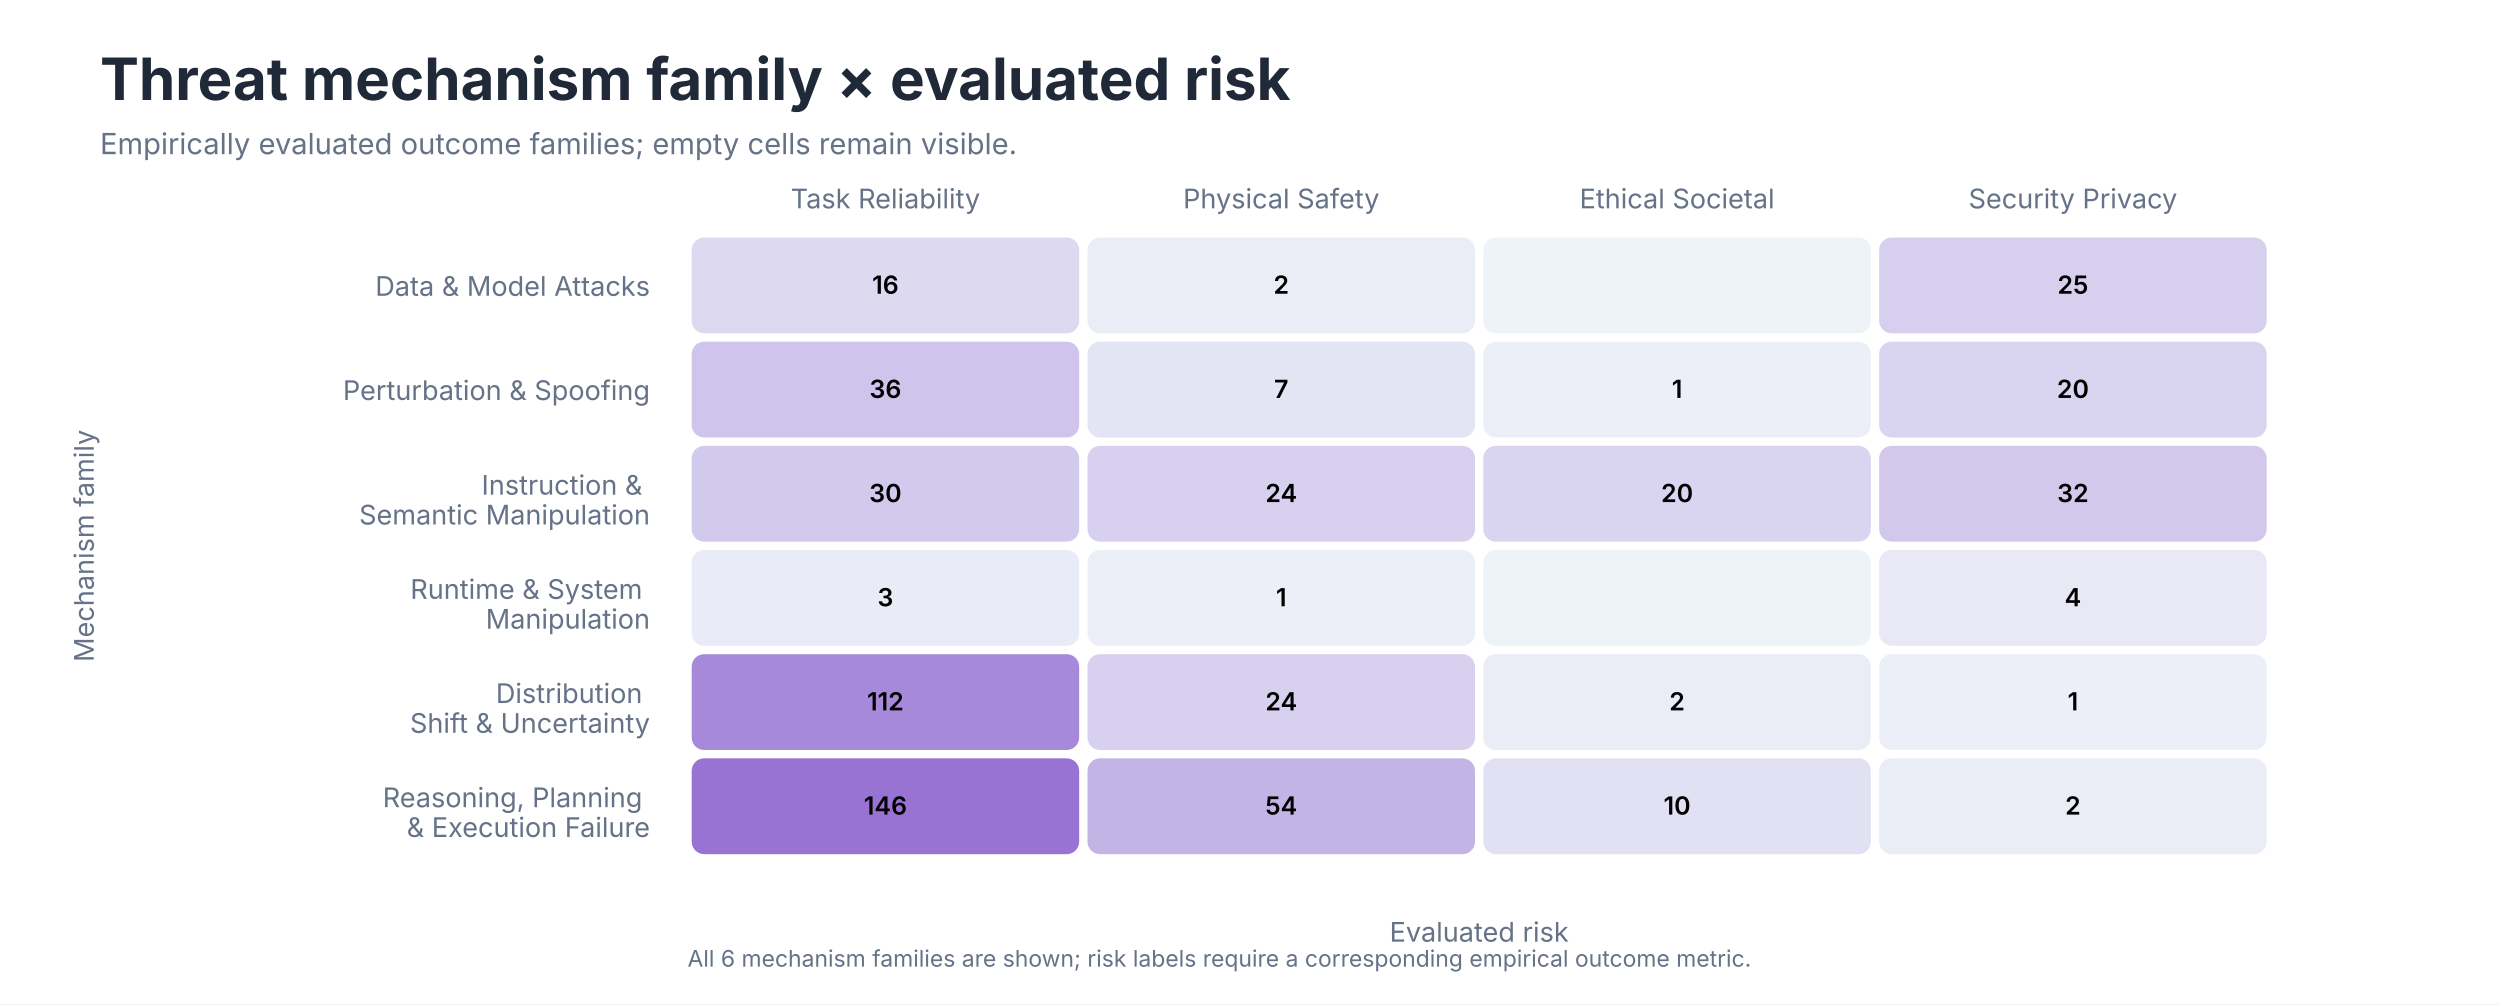
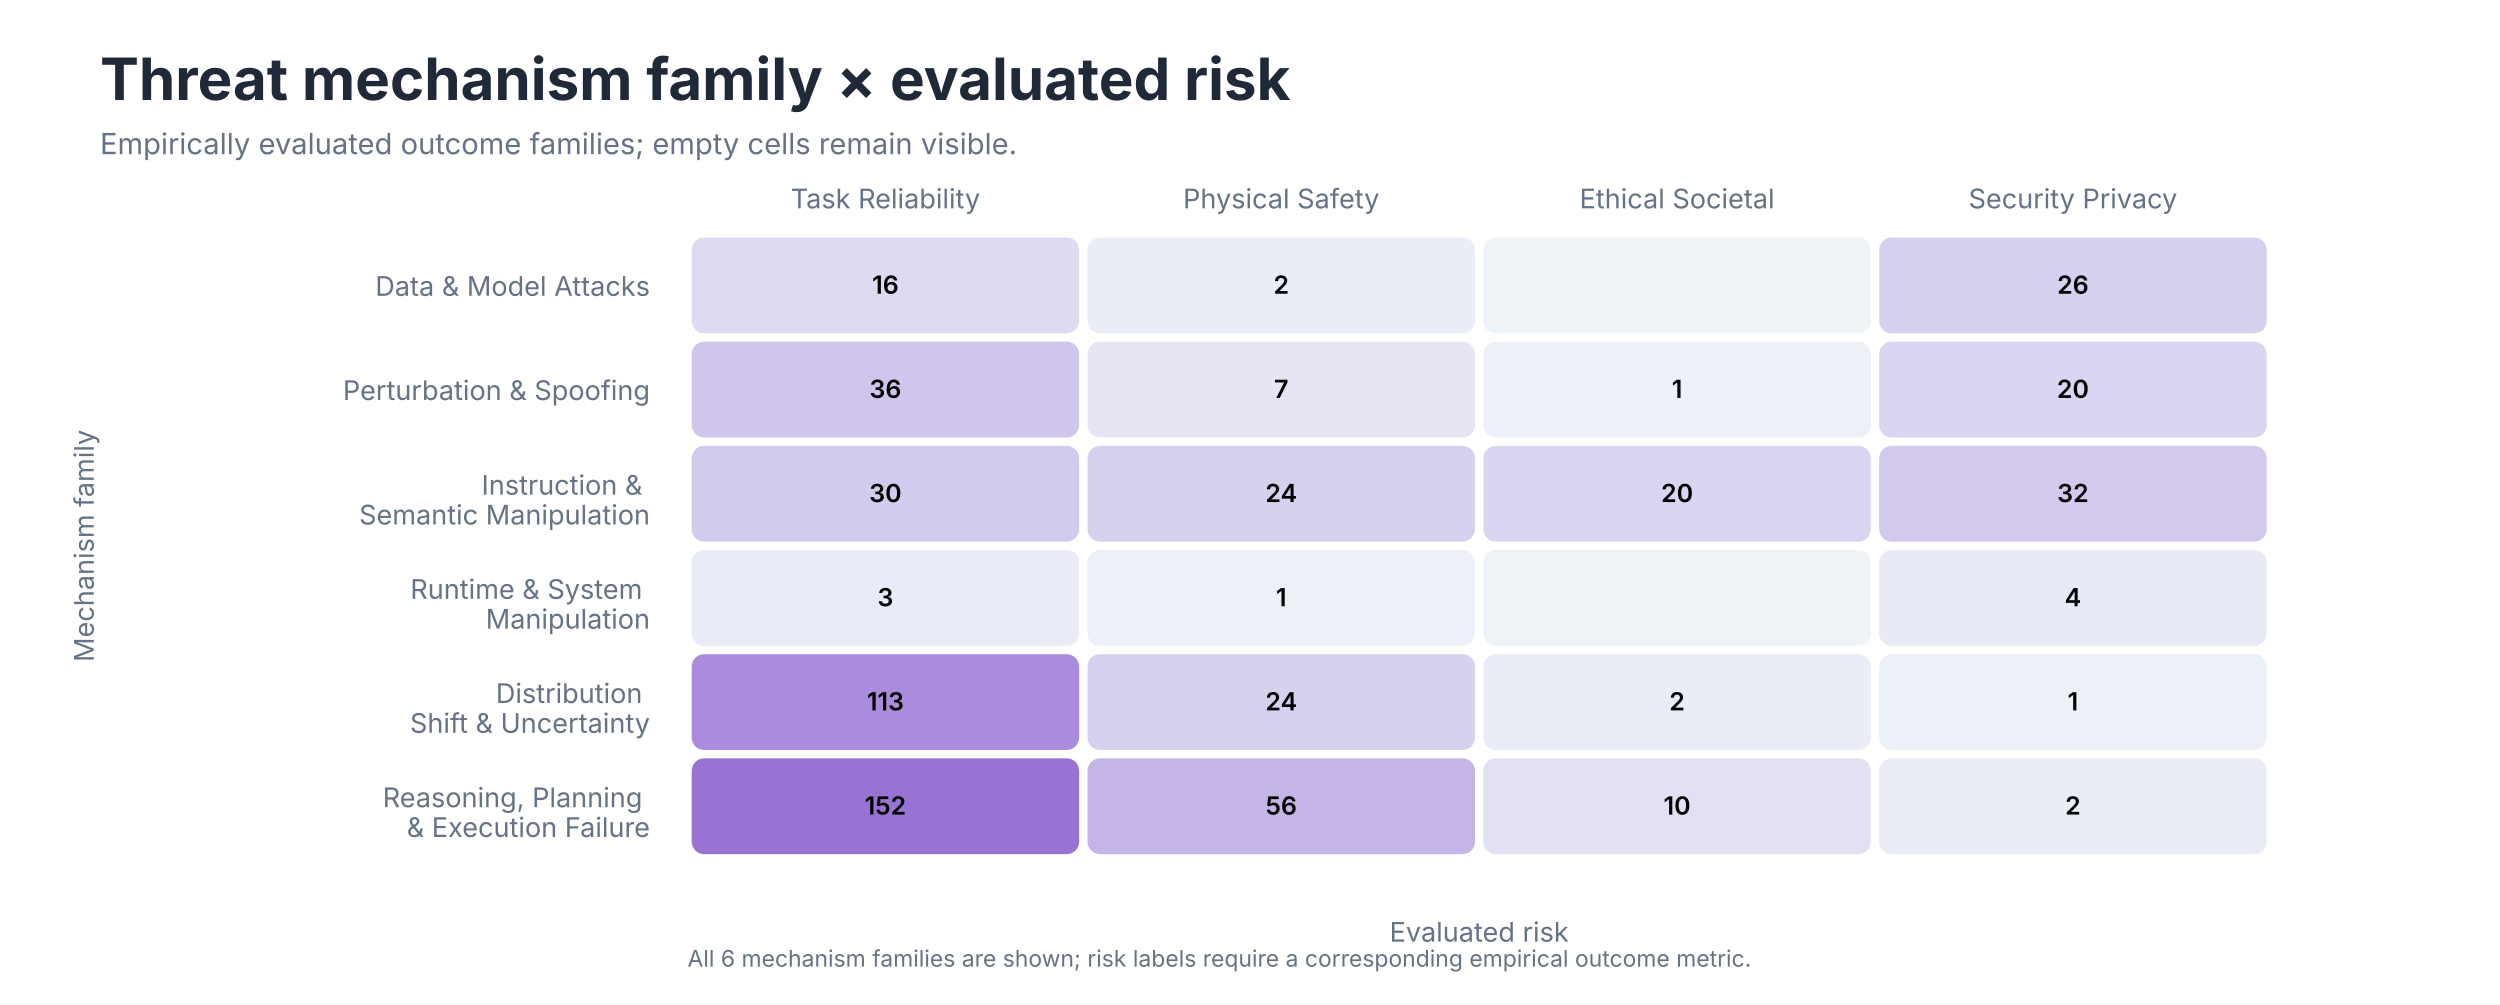
<svg xmlns="http://www.w3.org/2000/svg" role="img" aria-labelledby="title desc" viewBox="0 0 1200 482">
  <style>
text { font-family: -apple-system, BlinkMacSystemFont, 'Segoe UI', sans-serif; }
.title { font-size: 28px; font-weight: 650; fill: #202938; }
.subtitle { font-size: 14px; fill: #657287; }
.axis { font-size: 13px; fill: #657287; }
.label { font-size: 13px; fill: #202938; }
.small { font-size: 11px; fill: #657287; }
</style>
  <rect width="1200" height="482" fill="#FFFFFF" />
  <text class="title" x="48" y="48">Threat mechanism family × evaluated risk</text>
  <text class="subtitle" x="48" y="74">Empirically evaluated outcome families; empty cells remain visible.</text>
  <text class="axis" x="425.0" y="100" text-anchor="middle">Task Reliability</text>
  <text class="axis" x="615.0" y="100" text-anchor="middle">Physical Safety</text>
  <text class="axis" x="805.0" y="100" text-anchor="middle">Ethical Societal</text>
  <text class="axis" x="995.0" y="100" text-anchor="middle">Security Privacy</text>
  <text class="axis" text-anchor="end" x="312.0" y="142.0">Data &amp; Model Attacks</text>
-   <rect x="332" y="114" width="186" height="46" rx="6" fill="#DCD9F1" />
+   <rect x="332" y="114" width="186" height="46" rx="6" fill="#DDDAF1" />
  <text x="425.0" y="141.0" text-anchor="middle" font-size="12" font-weight="600" fill="#000000">16</text>
  <rect x="522" y="114" width="186" height="46" rx="6" fill="#EAEDF6" />
  <text x="615.0" y="141.0" text-anchor="middle" font-size="12" font-weight="600" fill="#000000">2</text>
  <rect x="712" y="114" width="186" height="46" rx="6" fill="#EEF3F8" />
  <text x="805.0" y="141.0" text-anchor="middle" font-size="12" font-weight="600" fill="#000000" />
  <rect x="902" y="114" width="186" height="46" rx="6" fill="#D6CFEE" />
-   <text x="995.0" y="141.0" text-anchor="middle" font-size="12" font-weight="600" fill="#000000">25</text>
+   <text x="995.0" y="141.0" text-anchor="middle" font-size="12" font-weight="600" fill="#000000">26</text>
  <text class="axis" text-anchor="end" x="312.0" y="192.0">Perturbation &amp; Spoofing</text>
-   <rect x="332" y="164" width="186" height="46" rx="6" fill="#CFC4EB" />
+   <rect x="332" y="164" width="186" height="46" rx="6" fill="#D0C6EB" />
  <text x="425.0" y="191.0" text-anchor="middle" font-size="12" font-weight="600" fill="#000000">36</text>
-   <rect x="522" y="164" width="186" height="46" rx="6" fill="#E4E5F4" />
+   <rect x="522" y="164" width="186" height="46" rx="6" fill="#E5E5F4" />
  <text x="615.0" y="191.0" text-anchor="middle" font-size="12" font-weight="600" fill="#000000">7</text>
-   <rect x="712" y="164" width="186" height="46" rx="6" fill="#ECEFF7" />
+   <rect x="712" y="164" width="186" height="46" rx="6" fill="#ECF0F7" />
  <text x="805.0" y="191.0" text-anchor="middle" font-size="12" font-weight="600" fill="#000000">1</text>
-   <rect x="902" y="164" width="186" height="46" rx="6" fill="#D9D4EF" />
+   <rect x="902" y="164" width="186" height="46" rx="6" fill="#DAD5F0" />
  <text x="995.0" y="191.0" text-anchor="middle" font-size="12" font-weight="600" fill="#000000">20</text>
  <text class="axis" text-anchor="end" x="312.0" y="242.0">
    <tspan x="312.0" dy="-0.35em">Instruction &amp;</tspan>
    <tspan x="312.0" dy="1.1em">Semantic Manipulation</tspan>
  </text>
-   <rect x="332" y="214" width="186" height="46" rx="6" fill="#D2CAEC" />
+   <rect x="332" y="214" width="186" height="46" rx="6" fill="#D3CBED" />
  <text x="425.0" y="241.0" text-anchor="middle" font-size="12" font-weight="600" fill="#000000">30</text>
-   <rect x="522" y="214" width="186" height="46" rx="6" fill="#D7D0EE" />
+   <rect x="522" y="214" width="186" height="46" rx="6" fill="#D7D1EE" />
  <text x="615.0" y="241.0" text-anchor="middle" font-size="12" font-weight="600" fill="#000000">24</text>
-   <rect x="712" y="214" width="186" height="46" rx="6" fill="#D9D4EF" />
+   <rect x="712" y="214" width="186" height="46" rx="6" fill="#DAD5F0" />
  <text x="805.0" y="241.0" text-anchor="middle" font-size="12" font-weight="600" fill="#000000">20</text>
-   <rect x="902" y="214" width="186" height="46" rx="6" fill="#D1C8EC" />
+   <rect x="902" y="214" width="186" height="46" rx="6" fill="#D2C9EC" />
  <text x="995.0" y="241.0" text-anchor="middle" font-size="12" font-weight="600" fill="#000000">32</text>
  <text class="axis" text-anchor="end" x="312.0" y="292.0">
    <tspan x="312.0" dy="-0.35em">Runtime &amp; System</tspan>
    <tspan x="312.0" dy="1.1em">Manipulation</tspan>
  </text>
  <rect x="332" y="264" width="186" height="46" rx="6" fill="#E9EBF6" />
  <text x="425.0" y="291.0" text-anchor="middle" font-size="12" font-weight="600" fill="#000000">3</text>
-   <rect x="522" y="264" width="186" height="46" rx="6" fill="#ECEFF7" />
+   <rect x="522" y="264" width="186" height="46" rx="6" fill="#ECF0F7" />
  <text x="615.0" y="291.0" text-anchor="middle" font-size="12" font-weight="600" fill="#000000">1</text>
  <rect x="712" y="264" width="186" height="46" rx="6" fill="#EEF3F8" />
  <text x="805.0" y="291.0" text-anchor="middle" font-size="12" font-weight="600" fill="#000000" />
-   <rect x="902" y="264" width="186" height="46" rx="6" fill="#E8E9F5" />
+   <rect x="902" y="264" width="186" height="46" rx="6" fill="#E8EAF5" />
  <text x="995.0" y="291.0" text-anchor="middle" font-size="12" font-weight="600" fill="#000000">4</text>
  <text class="axis" text-anchor="end" x="312.0" y="342.0">
    <tspan x="312.0" dy="-0.35em">Distribution</tspan>
    <tspan x="312.0" dy="1.1em">Shift &amp; Uncertainty</tspan>
  </text>
-   <rect x="332" y="314" width="186" height="46" rx="6" fill="#A789DA" />
-   <text x="425.0" y="341.0" text-anchor="middle" font-size="12" font-weight="600" fill="#000000">112</text>
-   <rect x="522" y="314" width="186" height="46" rx="6" fill="#D7D0EE" />
+   <rect x="332" y="314" width="186" height="46" rx="6" fill="#A98CDB" />
+   <text x="425.0" y="341.0" text-anchor="middle" font-size="12" font-weight="600" fill="#000000">113</text>
+   <rect x="522" y="314" width="186" height="46" rx="6" fill="#D7D1EE" />
  <text x="615.0" y="341.0" text-anchor="middle" font-size="12" font-weight="600" fill="#000000">24</text>
  <rect x="712" y="314" width="186" height="46" rx="6" fill="#EAEDF6" />
  <text x="805.0" y="341.0" text-anchor="middle" font-size="12" font-weight="600" fill="#000000">2</text>
-   <rect x="902" y="314" width="186" height="46" rx="6" fill="#ECEFF7" />
+   <rect x="902" y="314" width="186" height="46" rx="6" fill="#ECF0F7" />
  <text x="995.0" y="341.0" text-anchor="middle" font-size="12" font-weight="600" fill="#000000">1</text>
  <text class="axis" text-anchor="end" x="312.0" y="392.0">
    <tspan x="312.0" dy="-0.35em">Reasoning, Planning</tspan>
    <tspan x="312.0" dy="1.1em">&amp; Execution Failure</tspan>
  </text>
  <rect x="332" y="364" width="186" height="46" rx="6" fill="#9873D4" />
-   <text x="425.0" y="391.0" text-anchor="middle" font-size="12" font-weight="600" fill="#000000">146</text>
-   <rect x="522" y="364" width="186" height="46" rx="6" fill="#C4B4E6" />
-   <text x="615.0" y="391.0" text-anchor="middle" font-size="12" font-weight="600" fill="#000000">54</text>
-   <rect x="712" y="364" width="186" height="46" rx="6" fill="#E2E0F3" />
+   <text x="425.0" y="391.0" text-anchor="middle" font-size="12" font-weight="600" fill="#000000">152</text>
+   <rect x="522" y="364" width="186" height="46" rx="6" fill="#C4B5E6" />
+   <text x="615.0" y="391.0" text-anchor="middle" font-size="12" font-weight="600" fill="#000000">56</text>
+   <rect x="712" y="364" width="186" height="46" rx="6" fill="#E2E1F3" />
  <text x="805.0" y="391.0" text-anchor="middle" font-size="12" font-weight="600" fill="#000000">10</text>
  <rect x="902" y="364" width="186" height="46" rx="6" fill="#EAEDF6" />
  <text x="995.0" y="391.0" text-anchor="middle" font-size="12" font-weight="600" fill="#000000">2</text>
  <text class="axis" x="710.0" y="452" text-anchor="middle">Evaluated risk</text>
  <text class="axis" transform="translate(45 262.0) rotate(-90)" text-anchor="middle">Mechanism family</text>
  <text class="small" x="330" y="464">All 6 mechanism families are shown; risk labels require a corresponding empirical outcome metric.</text>
</svg>
